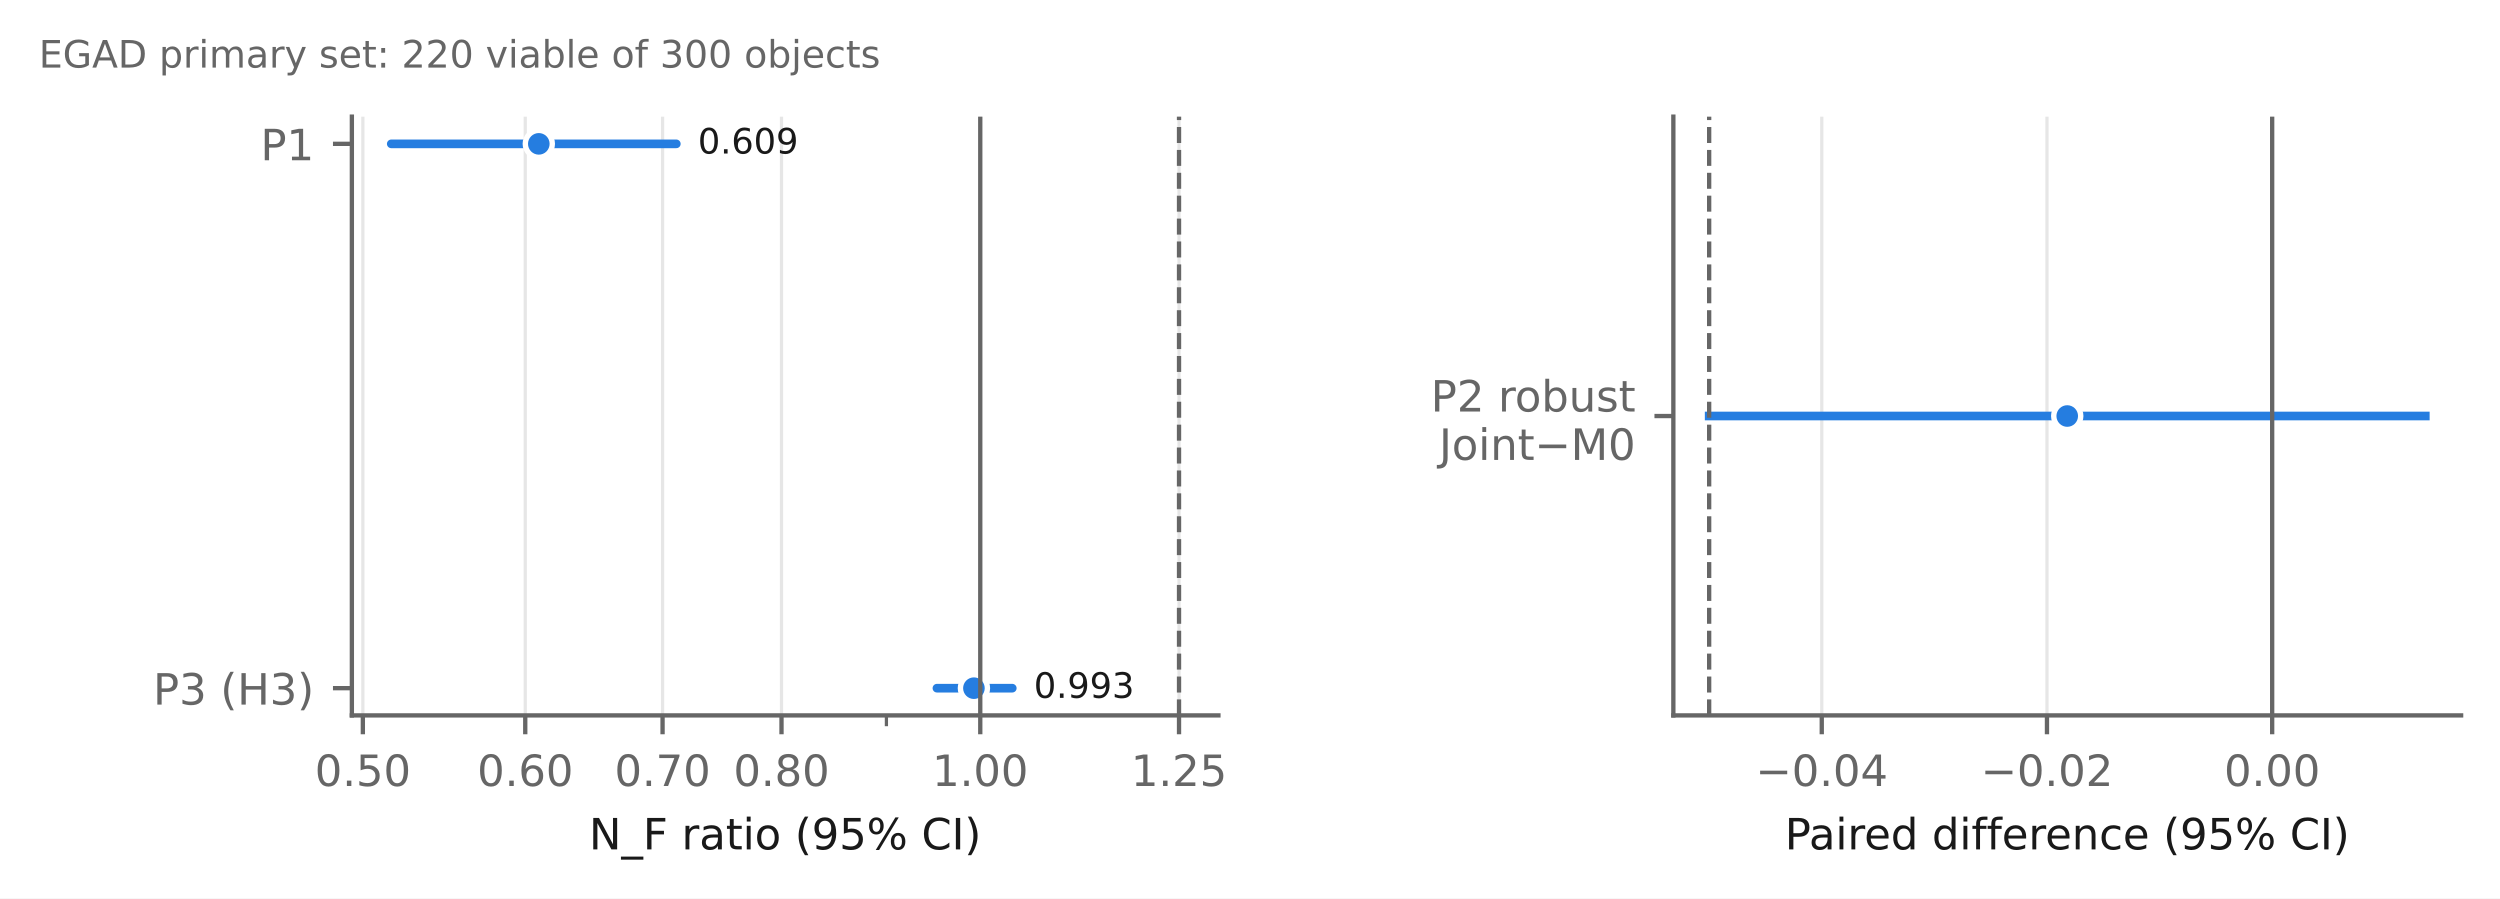
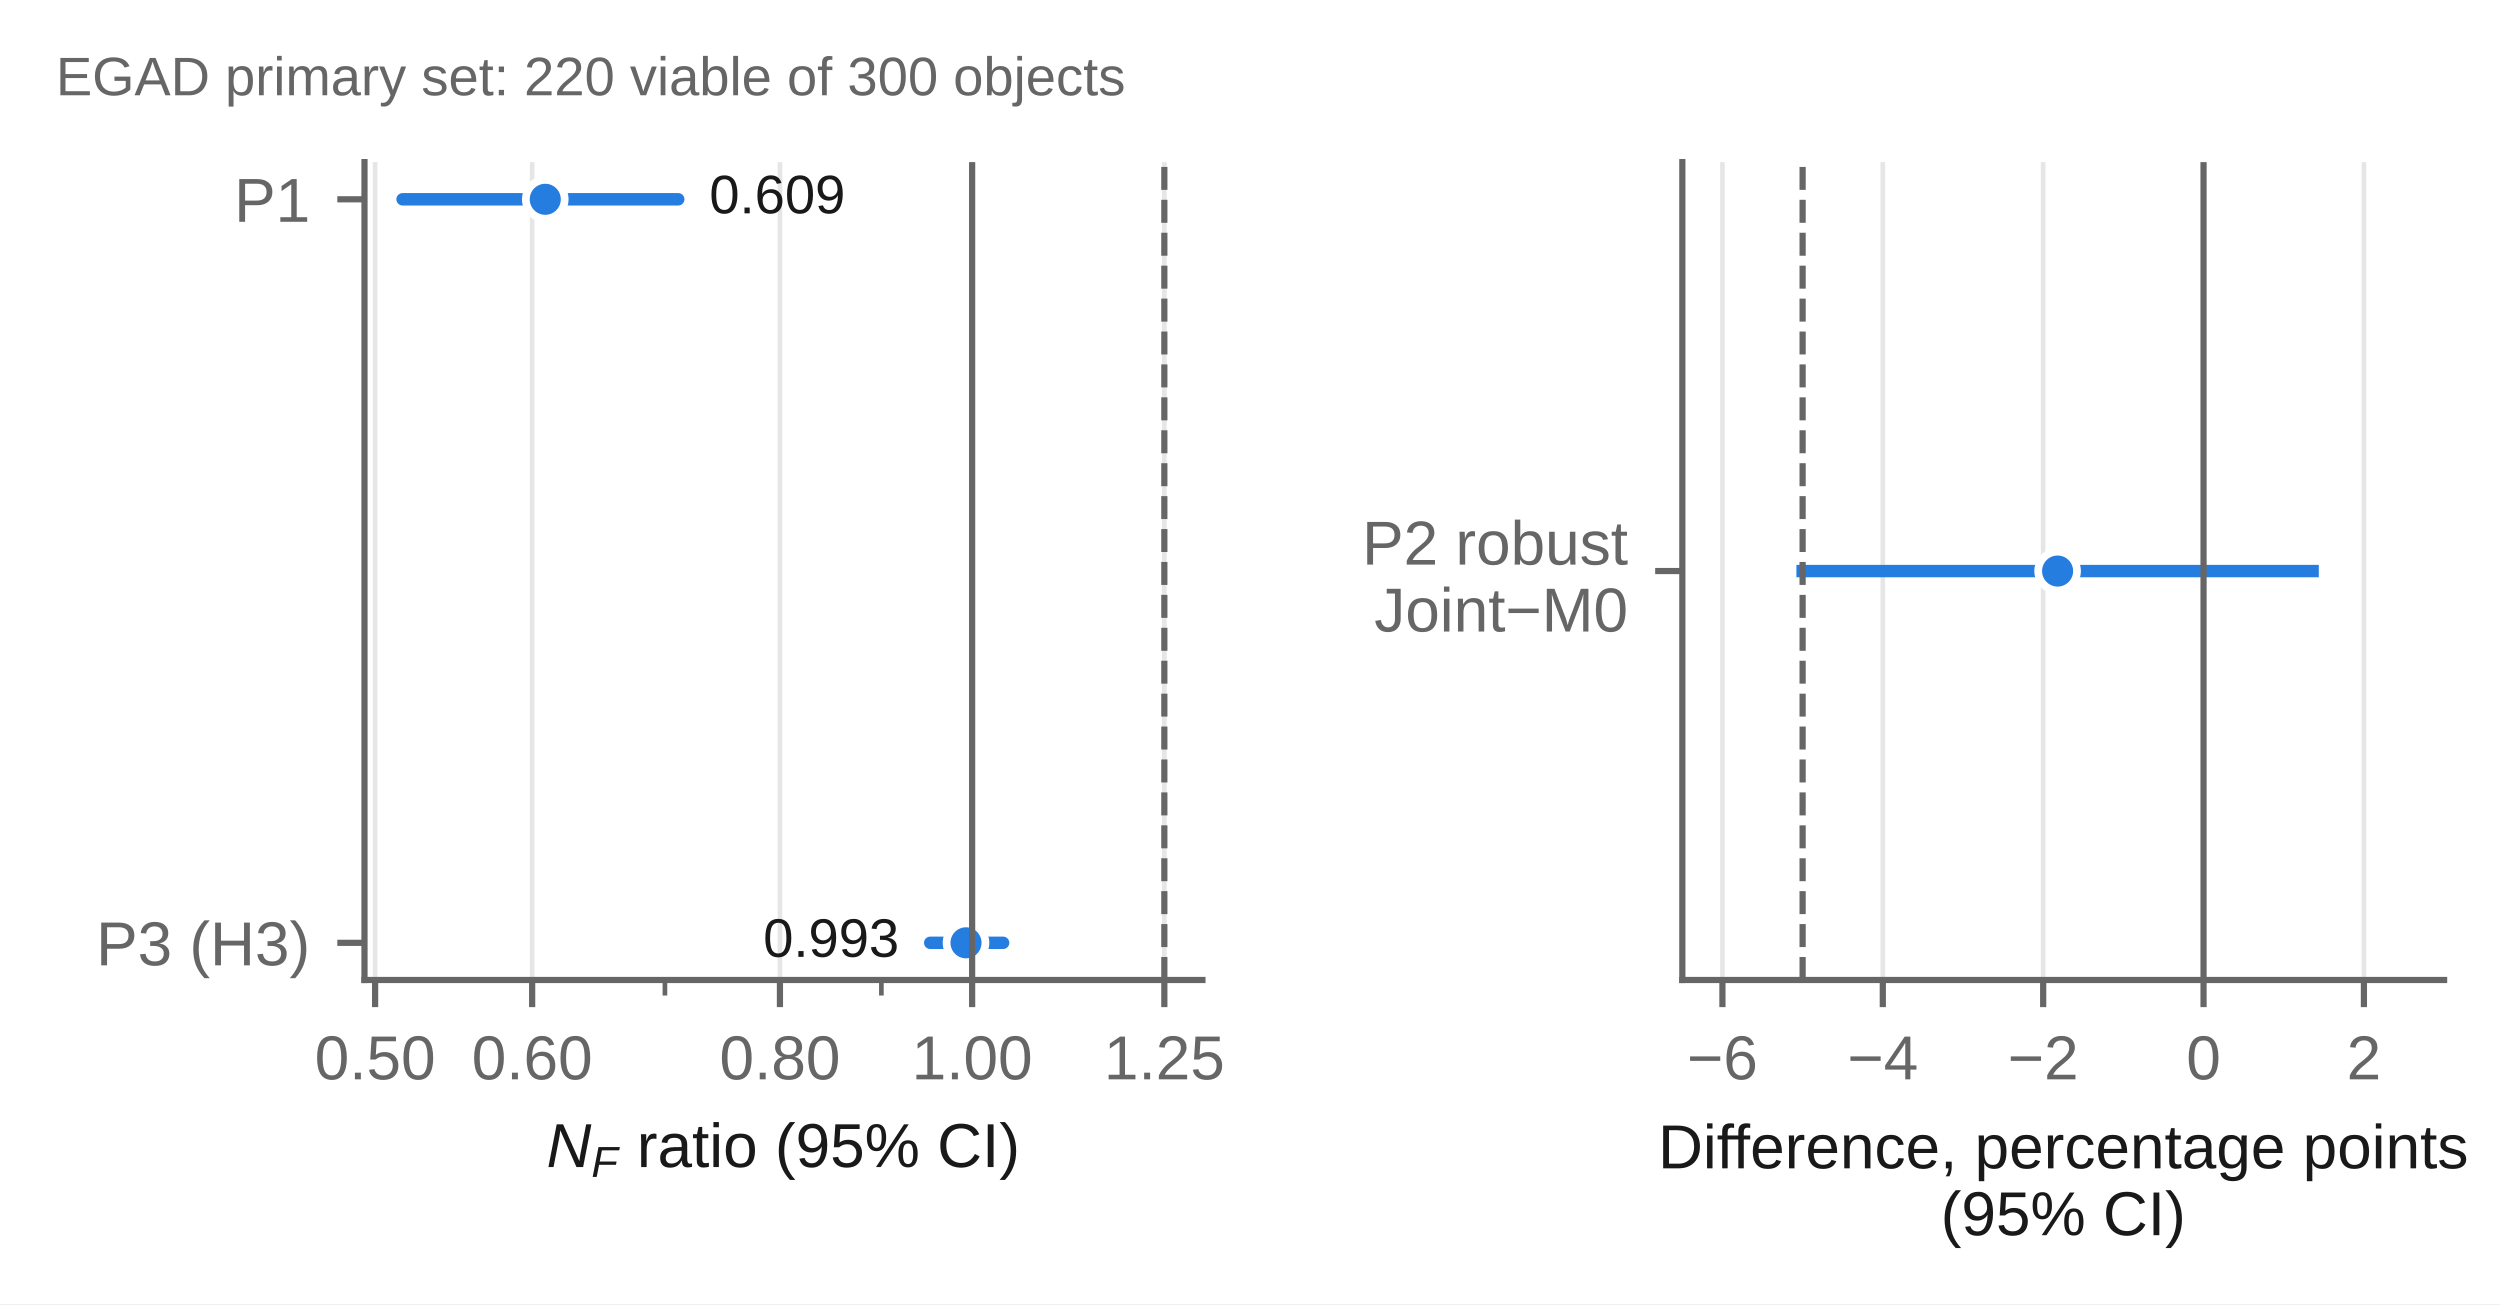
- <svg xmlns="http://www.w3.org/2000/svg" xmlns:xlink="http://www.w3.org/1999/xlink" width="462.96pt" height="166.387pt" viewBox="0 0 462.96 166.387" version="1.1">
+ <svg xmlns="http://www.w3.org/2000/svg" xmlns:xlink="http://www.w3.org/1999/xlink" width="321.984pt" height="167.948pt" viewBox="0 0 321.984 167.948" version="1.1">
  <defs>
    <style type="text/css">*{stroke-linejoin: round; stroke-linecap: butt}</style>
  </defs>
  <g id="figure_1">
    <g id="patch_1">
-       <path d="M 0 166.387  L 462.96 166.387  L 462.96 0  L 0 0  z " style="fill: #ffffff" />
+       <path d="M -0 167.948  L 321.984 167.948  L 321.984 0  L -0 0  z " style="fill: #ffffff" />
    </g>
    <g id="axes_1">
      <g id="patch_2">
-         <path d="M 65.16 132.48  L 225.631 132.48  L 225.631 21.6  L 65.16 21.6  z " style="fill: #ffffff" />
+         <path d="M 46.944 126.216  L 154.865 126.216  L 154.865 20.88  L 46.944 20.88  z " style="fill: #ffffff" />
      </g>
      <g id="matplotlib.axis_1">
        <g id="xtick_1">
          <g id="line2d_1">
-             <path d="M 67.194 132.48  L 67.194 21.6  " clip-path="url(#p4c0dcf8c96)" style="fill: none; stroke: #e6e6e6; stroke-width: 0.6; stroke-linecap: square" />
+             <path d="M 48.312 126.216  L 48.312 20.88  " clip-path="url(#p9c5cf0f6b1)" style="fill: none; stroke: #e6e6e6; stroke-width: 0.6; stroke-linecap: square" />
          </g>
          <g id="line2d_2">
            <defs>
-               <path id="m1e6f1c76d0" d="M 0 0  L 0 3.5  " style="stroke: #666666; stroke-width: 0.8" />
+               <path id="m83d988a1ed" d="M 0 0  L 0 3.5  " style="stroke: #666666; stroke-width: 0.8" />
            </defs>
            <g>
-               <use xlink:href="#m1e6f1c76d0" x="67.194" y="132.48" style="fill: #666666; stroke: #666666; stroke-width: 0.8" />
+               <use xlink:href="#m83d988a1ed" x="48.312" y="126.216" style="fill: #666666; stroke: #666666; stroke-width: 0.8" />
            </g>
          </g>
          <g id="text_1">
-             <text style="font-size: 8px; font-family: 'DejaVu Sans'; text-anchor: middle; fill: #666666" x="67.194" y="145.559" transform="rotate(-0 67.1945 145.5588)">0.50</text>
+             <text style="font-size: 8px; font-family: 'Liberation Sans', 'DejaVu Sans'; text-anchor: middle; fill: #666666" x="48.312" y="139.013" transform="rotate(-0 48.31226 139.0135)">0.50</text>
          </g>
        </g>
        <g id="xtick_2">
          <g id="line2d_3">
-             <path d="M 97.268 132.48  L 97.268 21.6  " clip-path="url(#p4c0dcf8c96)" style="fill: none; stroke: #e6e6e6; stroke-width: 0.6; stroke-linecap: square" />
+             <path d="M 68.538 126.216  L 68.538 20.88  " clip-path="url(#p9c5cf0f6b1)" style="fill: none; stroke: #e6e6e6; stroke-width: 0.6; stroke-linecap: square" />
          </g>
          <g id="line2d_4">
            <g>
-               <use xlink:href="#m1e6f1c76d0" x="97.268" y="132.48" style="fill: #666666; stroke: #666666; stroke-width: 0.8" />
+               <use xlink:href="#m83d988a1ed" x="68.538" y="126.216" style="fill: #666666; stroke: #666666; stroke-width: 0.8" />
            </g>
          </g>
          <g id="text_2">
-             <text style="font-size: 8px; font-family: 'DejaVu Sans'; text-anchor: middle; fill: #666666" x="97.268" y="145.559" transform="rotate(-0 97.2684 145.5588)">0.60</text>
+             <text style="font-size: 8px; font-family: 'Liberation Sans', 'DejaVu Sans'; text-anchor: middle; fill: #666666" x="68.538" y="139.013" transform="rotate(-0 68.53778 139.0135)">0.60</text>
          </g>
        </g>
        <g id="xtick_3">
          <g id="line2d_5">
-             <path d="M 122.696 132.48  L 122.696 21.6  " clip-path="url(#p4c0dcf8c96)" style="fill: none; stroke: #e6e6e6; stroke-width: 0.6; stroke-linecap: square" />
+             <path d="M 100.451 126.216  L 100.451 20.88  " clip-path="url(#p9c5cf0f6b1)" style="fill: none; stroke: #e6e6e6; stroke-width: 0.6; stroke-linecap: square" />
          </g>
          <g id="line2d_6">
            <g>
-               <use xlink:href="#m1e6f1c76d0" x="122.696" y="132.48" style="fill: #666666; stroke: #666666; stroke-width: 0.8" />
+               <use xlink:href="#m83d988a1ed" x="100.451" y="126.216" style="fill: #666666; stroke: #666666; stroke-width: 0.8" />
            </g>
          </g>
          <g id="text_3">
-             <text style="font-size: 8px; font-family: 'DejaVu Sans'; text-anchor: middle; fill: #666666" x="122.696" y="145.559" transform="rotate(-0 122.6955 145.5588)">0.70</text>
+             <text style="font-size: 8px; font-family: 'Liberation Sans', 'DejaVu Sans'; text-anchor: middle; fill: #666666" x="100.451" y="139.013" transform="rotate(-0 100.4513 139.0135)">0.80</text>
          </g>
        </g>
        <g id="xtick_4">
          <g id="line2d_7">
-             <path d="M 144.722 132.48  L 144.722 21.6  " clip-path="url(#p4c0dcf8c96)" style="fill: none; stroke: #e6e6e6; stroke-width: 0.6; stroke-linecap: square" />
+             <path d="M 125.205 126.216  L 125.205 20.88  " clip-path="url(#p9c5cf0f6b1)" style="fill: none; stroke: #e6e6e6; stroke-width: 0.6; stroke-linecap: square" />
          </g>
          <g id="line2d_8">
            <g>
-               <use xlink:href="#m1e6f1c76d0" x="144.722" y="132.48" style="fill: #666666; stroke: #666666; stroke-width: 0.8" />
+               <use xlink:href="#m83d988a1ed" x="125.205" y="126.216" style="fill: #666666; stroke: #666666; stroke-width: 0.8" />
            </g>
          </g>
          <g id="text_4">
-             <text style="font-size: 8px; font-family: 'DejaVu Sans'; text-anchor: middle; fill: #666666" x="144.722" y="145.559" transform="rotate(-0 144.7215 145.5588)">0.80</text>
+             <text style="font-size: 8px; font-family: 'Liberation Sans', 'DejaVu Sans'; text-anchor: middle; fill: #666666" x="125.205" y="139.013" transform="rotate(-0 125.2053 139.0135)">1.00</text>
          </g>
        </g>
        <g id="xtick_5">
          <g id="line2d_9">
-             <path d="M 181.529 132.48  L 181.529 21.6  " clip-path="url(#p4c0dcf8c96)" style="fill: none; stroke: #e6e6e6; stroke-width: 0.6; stroke-linecap: square" />
+             <path d="M 149.959 126.216  L 149.959 20.88  " clip-path="url(#p9c5cf0f6b1)" style="fill: none; stroke: #e6e6e6; stroke-width: 0.6; stroke-linecap: square" />
          </g>
          <g id="line2d_10">
            <g>
-               <use xlink:href="#m1e6f1c76d0" x="181.529" y="132.48" style="fill: #666666; stroke: #666666; stroke-width: 0.8" />
+               <use xlink:href="#m83d988a1ed" x="149.959" y="126.216" style="fill: #666666; stroke: #666666; stroke-width: 0.8" />
            </g>
          </g>
          <g id="text_5">
-             <text style="font-size: 8px; font-family: 'DejaVu Sans'; text-anchor: middle; fill: #666666" x="181.529" y="145.559" transform="rotate(-0 181.529 145.5588)">1.00</text>
+             <text style="font-size: 8px; font-family: 'Liberation Sans', 'DejaVu Sans'; text-anchor: middle; fill: #666666" x="149.959" y="139.013" transform="rotate(-0 149.9594 139.0135)">1.25</text>
          </g>
        </g>
        <g id="xtick_6">
          <g id="line2d_11">
-             <path d="M 218.336 132.48  L 218.336 21.6  " clip-path="url(#p4c0dcf8c96)" style="fill: none; stroke: #e6e6e6; stroke-width: 0.6; stroke-linecap: square" />
-           </g>
+             <defs>
+               <path id="m4b28e0c0bc" d="M 0 0  L 0 2  " style="stroke: #666666; stroke-width: 0.6" />
+             </defs>
+             <g>
+               <use xlink:href="#m4b28e0c0bc" x="85.638" y="126.216" style="fill: #666666; stroke: #666666; stroke-width: 0.6" />
+             </g>
+           </g>
+         </g>
+         <g id="xtick_7">
          <g id="line2d_12">
            <g>
-               <use xlink:href="#m1e6f1c76d0" x="218.336" y="132.48" style="fill: #666666; stroke: #666666; stroke-width: 0.8" />
-             </g>
-           </g>
-           <g id="text_6">
-             <text style="font-size: 8px; font-family: 'DejaVu Sans'; text-anchor: middle; fill: #666666" x="218.336" y="145.559" transform="rotate(-0 218.3365 145.5588)">1.25</text>
-           </g>
-         </g>
-         <g id="xtick_7">
+               <use xlink:href="#m4b28e0c0bc" x="113.517" y="126.216" style="fill: #666666; stroke: #666666; stroke-width: 0.6" />
+             </g>
+           </g>
+         </g>
+         <g id="text_6">
+           <g style="fill: #191919" transform="translate(70.38444 150.5135)">
+             <text>
+               <tspan x="0" y="-0.203" style="font-style: italic; font-size: 8px; font-family: 'Liberation Sans'; fill: #191919">N</tspan>
+               <tspan x="5.777" y="1.067" style="font-style: italic; font-size: 5.6px; font-family: 'Liberation Sans'; fill: #191919">F</tspan>
+               <tspan x="9.41" y="-0.203" style="font-size: 8px; font-family: 'Liberation Sans'; fill: #191919"> </tspan>
+               <tspan x="11.632" y="-0.203" style="font-size: 8px; font-family: 'Liberation Sans'; fill: #191919">r</tspan>
+               <tspan x="14.296" y="-0.203" style="font-size: 8px; font-family: 'Liberation Sans'; fill: #191919">a</tspan>
+               <tspan x="18.746" y="-0.203" style="font-size: 8px; font-family: 'Liberation Sans'; fill: #191919">t</tspan>
+               <tspan x="20.968" y="-0.203" style="font-size: 8px; font-family: 'Liberation Sans'; fill: #191919">i</tspan>
+               <tspan x="22.746" y="-0.203" style="font-size: 8px; font-family: 'Liberation Sans'; fill: #191919">o</tspan>
+               <tspan x="27.195" y="-0.203" style="font-size: 8px; font-family: 'Liberation Sans'; fill: #191919"> </tspan>
+               <tspan x="29.418" y="-0.203" style="font-size: 8px; font-family: 'Liberation Sans'; fill: #191919">(</tspan>
+               <tspan x="32.082" y="-0.203" style="font-size: 8px; font-family: 'Liberation Sans'; fill: #191919">9</tspan>
+               <tspan x="36.531" y="-0.203" style="font-size: 8px; font-family: 'Liberation Sans'; fill: #191919">5</tspan>
+               <tspan x="40.98" y="-0.203" style="font-size: 8px; font-family: 'Liberation Sans'; fill: #191919">%</tspan>
+               <tspan x="48.093" y="-0.203" style="font-size: 8px; font-family: 'Liberation Sans'; fill: #191919"> </tspan>
+               <tspan x="50.316" y="-0.203" style="font-size: 8px; font-family: 'Liberation Sans'; fill: #191919">C</tspan>
+               <tspan x="56.093" y="-0.203" style="font-size: 8px; font-family: 'Liberation Sans'; fill: #191919">I</tspan>
+               <tspan x="58.316" y="-0.203" style="font-size: 8px; font-family: 'Liberation Sans'; fill: #191919">)</tspan>
+             </text>
+           </g>
+         </g>
+       </g>
+       <g id="matplotlib.axis_2">
+         <g id="ytick_1">
          <g id="line2d_13">
            <defs>
-               <path id="mc61fb348fc" d="M 0 0  L 0 2  " style="stroke: #666666; stroke-width: 0.6" />
+               <path id="m36733378bb" d="M 0 0  L -3.5 0  " style="stroke: #666666; stroke-width: 0.8" />
            </defs>
            <g>
-               <use xlink:href="#mc61fb348fc" x="164.15" y="132.48" style="fill: #666666; stroke: #666666; stroke-width: 0.6" />
-             </g>
-           </g>
-         </g>
-         <g id="text_7">
-           <text style="font-size: 8px; font-family: 'DejaVu Sans'; text-anchor: middle; fill: #191919" x="145.395" y="157.301" transform="rotate(-0 145.3953 157.3013)">N_F ratio (95% CI)</text>
-         </g>
-       </g>
-       <g id="matplotlib.axis_2">
-         <g id="ytick_1">
+               <use xlink:href="#m36733378bb" x="46.944" y="25.668" style="fill: #666666; stroke: #666666; stroke-width: 0.8" />
+             </g>
+           </g>
+           <g id="text_7">
+             <text style="font-size: 8px; font-family: 'Liberation Sans', 'DejaVu Sans'; text-anchor: end; fill: #666666" x="39.944" y="28.567" transform="rotate(-0 39.944 28.56675)">P1</text>
+           </g>
+         </g>
+         <g id="ytick_2">
          <g id="line2d_14">
-             <defs>
-               <path id="mad8aecc203" d="M 0 0  L -3.5 0  " style="stroke: #666666; stroke-width: 0.8" />
-             </defs>
-             <g>
-               <use xlink:href="#mad8aecc203" x="65.16" y="26.64" style="fill: #666666; stroke: #666666; stroke-width: 0.8" />
+             <g>
+               <use xlink:href="#m36733378bb" x="46.944" y="121.428" style="fill: #666666; stroke: #666666; stroke-width: 0.8" />
            </g>
          </g>
          <g id="text_8">
-             <text style="font-size: 8px; font-family: 'DejaVu Sans'; text-anchor: end; fill: #666666" x="58.16" y="29.679" transform="rotate(-0 58.16 29.67938)">P1</text>
-           </g>
-         </g>
-         <g id="ytick_2">
-           <g id="line2d_15">
-             <g>
-               <use xlink:href="#mad8aecc203" x="65.16" y="127.44" style="fill: #666666; stroke: #666666; stroke-width: 0.8" />
-             </g>
-           </g>
-           <g id="text_9">
-             <text style="font-size: 8px; font-family: 'DejaVu Sans'; text-anchor: end; fill: #666666" x="58.16" y="130.479" transform="rotate(-0 58.16 130.4794)">P3 (H3)</text>
-           </g>
-         </g>
+             <text style="font-size: 8px; font-family: 'Liberation Sans', 'DejaVu Sans'; text-anchor: end; fill: #666666" x="39.944" y="124.327" transform="rotate(-0 39.944 124.3268)">P3 (H3)</text>
+           </g>
+         </g>
+       </g>
+       <g id="line2d_15">
+         <path d="M 51.849 25.668  L 87.352 25.668  " clip-path="url(#p9c5cf0f6b1)" style="fill: none; stroke: #257de0; stroke-width: 1.6; stroke-linecap: round" />
      </g>
      <g id="line2d_16">
-         <path d="M 72.454 26.64  L 125.244 26.64  " clip-path="url(#p4c0dcf8c96)" style="fill: none; stroke: #257de0; stroke-width: 1.6; stroke-linecap: round" />
+         <defs>
+           <path id="m1a262e4432" d="M 0 2.5  C 0.663 2.5 1.299 2.237 1.768 1.768  C 2.237 1.299 2.5 0.663 2.5 0  C 2.5 -0.663 2.237 -1.299 1.768 -1.768  C 1.299 -2.237 0.663 -2.5 0 -2.5  C -0.663 -2.5 -1.299 -2.237 -1.768 -1.768  C -2.237 -1.299 -2.5 -0.663 -2.5 0  C -2.5 0.663 -2.237 1.299 -1.768 1.768  C -1.299 2.237 -0.663 2.5 0 2.5  z " style="stroke: #ffffff" />
+         </defs>
+         <g clip-path="url(#p9c5cf0f6b1)">
+           <use xlink:href="#m1a262e4432" x="70.226" y="25.668" style="fill: #257de0; stroke: #ffffff" />
+         </g>
      </g>
      <g id="line2d_17">
-         <defs>
-           <path id="mdc0acfa177" d="M 0 2.5  C 0.663 2.5 1.299 2.237 1.768 1.768  C 2.237 1.299 2.5 0.663 2.5 0  C 2.5 -0.663 2.237 -1.299 1.768 -1.768  C 1.299 -2.237 0.663 -2.5 0 -2.5  C -0.663 -2.5 -1.299 -2.237 -1.768 -1.768  C -2.237 -1.299 -2.5 -0.663 -2.5 0  C -2.5 0.663 -2.237 1.299 -1.768 1.768  C -1.299 2.237 -0.663 2.5 0 2.5  z " style="stroke: #ffffff" />
-         </defs>
-         <g clip-path="url(#p4c0dcf8c96)">
-           <use xlink:href="#mdc0acfa177" x="99.778" y="26.64" style="fill: #257de0; stroke: #ffffff" />
-         </g>
+         <path d="M 119.807 121.428  L 129.193 121.428  " clip-path="url(#p9c5cf0f6b1)" style="fill: none; stroke: #257de0; stroke-width: 1.6; stroke-linecap: round" />
      </g>
      <g id="line2d_18">
-         <path d="M 173.502 127.44  L 187.458 127.44  " clip-path="url(#p4c0dcf8c96)" style="fill: none; stroke: #257de0; stroke-width: 1.6; stroke-linecap: round" />
+         <g clip-path="url(#p9c5cf0f6b1)">
+           <use xlink:href="#m1a262e4432" x="124.415" y="121.428" style="fill: #257de0; stroke: #ffffff" />
+         </g>
      </g>
      <g id="line2d_19">
-         <g clip-path="url(#p4c0dcf8c96)">
-           <use xlink:href="#mdc0acfa177" x="180.354" y="127.44" style="fill: #257de0; stroke: #ffffff" />
-         </g>
+         <path d="M 125.205 126.216  L 125.205 20.88  " clip-path="url(#p9c5cf0f6b1)" style="fill: none; stroke: #666666; stroke-width: 0.8; stroke-linecap: square" />
      </g>
      <g id="line2d_20">
-         <path d="M 181.529 132.48  L 181.529 21.6  " clip-path="url(#p4c0dcf8c96)" style="fill: none; stroke: #666666; stroke-width: 0.8; stroke-linecap: square" />
-       </g>
-       <g id="line2d_21">
-         <path d="M 218.336 132.48  L 218.336 21.6  " clip-path="url(#p4c0dcf8c96)" style="fill: none; stroke-dasharray: 2.96,1.28; stroke-dashoffset: 0; stroke: #666666; stroke-width: 0.8" />
+         <path d="M 149.959 126.216  L 149.959 20.88  " clip-path="url(#p9c5cf0f6b1)" style="fill: none; stroke-dasharray: 2.96,1.28; stroke-dashoffset: 0; stroke: #666666; stroke-width: 0.8" />
      </g>
      <g id="patch_3">
-         <path d="M 65.16 132.48  L 65.16 21.6  " style="fill: none; stroke: #666666; stroke-width: 0.8; stroke-linejoin: miter; stroke-linecap: square" />
+         <path d="M 46.944 126.216  L 46.944 20.88  " style="fill: none; stroke: #666666; stroke-width: 0.8; stroke-linejoin: miter; stroke-linecap: square" />
      </g>
      <g id="patch_4">
-         <path d="M 65.16 132.48  L 225.631 132.48  " style="fill: none; stroke: #666666; stroke-width: 0.8; stroke-linejoin: miter; stroke-linecap: square" />
+         <path d="M 46.944 126.216  L 154.865 126.216  " style="fill: none; stroke: #666666; stroke-width: 0.8; stroke-linejoin: miter; stroke-linecap: square" />
+       </g>
+       <g id="text_9">
+         <text style="font-size: 7px; font-family: 'Liberation Sans', 'DejaVu Sans'; text-anchor: start; fill: #191919" x="91.352" y="27.478" transform="rotate(-0 91.3523 27.47816)">0.609</text>
      </g>
      <g id="text_10">
-         <text style="font-size: 6.5px; font-family: 'DejaVu Sans'; text-anchor: start; fill: #191919" x="129.244" y="28.434" transform="rotate(-0 129.2442 28.43359)">0.609</text>
-       </g>
-       <g id="text_11">
-         <text style="font-size: 6.5px; font-family: 'DejaVu Sans'; text-anchor: start; fill: #191919" x="191.458" y="129.234" transform="rotate(-0 191.4583 129.2336)">0.993</text>
+         <text style="font-size: 7px; font-family: 'Liberation Sans', 'DejaVu Sans'; text-anchor: end; fill: #191919" x="115.807" y="123.238" transform="rotate(-0 115.8068 123.2382)">0.993</text>
      </g>
    </g>
    <g id="axes_2">
      <g id="patch_5">
-         <path d="M 309.878 132.48  L 455.76 132.48  L 455.76 21.6  L 309.878 21.6  z " style="fill: #ffffff" />
+         <path d="M 216.674 126.216  L 314.784 126.216  L 314.784 20.88  L 216.674 20.88  z " style="fill: #ffffff" />
      </g>
      <g id="matplotlib.axis_3">
        <g id="xtick_8">
+           <g id="line2d_21">
+             <path d="M 221.838 126.216  L 221.838 20.88  " clip-path="url(#pb3648f2c77)" style="fill: none; stroke: #e6e6e6; stroke-width: 0.6; stroke-linecap: square" />
+           </g>
          <g id="line2d_22">
-             <path d="M 337.361 132.48  L 337.361 21.6  " clip-path="url(#pab66fa1b1d)" style="fill: none; stroke: #e6e6e6; stroke-width: 0.6; stroke-linecap: square" />
-           </g>
+             <g>
+               <use xlink:href="#m83d988a1ed" x="221.838" y="126.216" style="fill: #666666; stroke: #666666; stroke-width: 0.8" />
+             </g>
+           </g>
+           <g id="text_11">
+             <text style="font-size: 8px; font-family: 'Liberation Sans', 'DejaVu Sans'; text-anchor: middle; fill: #666666" x="221.838" y="139.013" transform="rotate(-0 221.8378 139.0135)">−6</text>
+           </g>
+         </g>
+         <g id="xtick_9">
          <g id="line2d_23">
-             <g>
-               <use xlink:href="#m1e6f1c76d0" x="337.361" y="132.48" style="fill: #666666; stroke: #666666; stroke-width: 0.8" />
+             <path d="M 242.493 126.216  L 242.493 20.88  " clip-path="url(#pb3648f2c77)" style="fill: none; stroke: #e6e6e6; stroke-width: 0.6; stroke-linecap: square" />
+           </g>
+           <g id="line2d_24">
+             <g>
+               <use xlink:href="#m83d988a1ed" x="242.493" y="126.216" style="fill: #666666; stroke: #666666; stroke-width: 0.8" />
            </g>
          </g>
          <g id="text_12">
-             <text style="font-size: 8px; font-family: 'DejaVu Sans'; text-anchor: middle; fill: #666666" x="337.361" y="145.559" transform="rotate(-0 337.3609 145.5588)">−0.04</text>
-           </g>
-         </g>
-         <g id="xtick_9">
-           <g id="line2d_24">
-             <path d="M 379.065 132.48  L 379.065 21.6  " clip-path="url(#pab66fa1b1d)" style="fill: none; stroke: #e6e6e6; stroke-width: 0.6; stroke-linecap: square" />
-           </g>
+             <text style="font-size: 8px; font-family: 'Liberation Sans', 'DejaVu Sans'; text-anchor: middle; fill: #666666" x="242.493" y="139.013" transform="rotate(-0 242.4925 139.0135)">−4</text>
+           </g>
+         </g>
+         <g id="xtick_10">
          <g id="line2d_25">
-             <g>
-               <use xlink:href="#m1e6f1c76d0" x="379.065" y="132.48" style="fill: #666666; stroke: #666666; stroke-width: 0.8" />
+             <path d="M 263.147 126.216  L 263.147 20.88  " clip-path="url(#pb3648f2c77)" style="fill: none; stroke: #e6e6e6; stroke-width: 0.6; stroke-linecap: square" />
+           </g>
+           <g id="line2d_26">
+             <g>
+               <use xlink:href="#m83d988a1ed" x="263.147" y="126.216" style="fill: #666666; stroke: #666666; stroke-width: 0.8" />
            </g>
          </g>
          <g id="text_13">
-             <text style="font-size: 8px; font-family: 'DejaVu Sans'; text-anchor: middle; fill: #666666" x="379.065" y="145.559" transform="rotate(-0 379.0654 145.5588)">−0.02</text>
-           </g>
-         </g>
-         <g id="xtick_10">
-           <g id="line2d_26">
-             <path d="M 420.77 132.48  L 420.77 21.6  " clip-path="url(#pab66fa1b1d)" style="fill: none; stroke: #e6e6e6; stroke-width: 0.6; stroke-linecap: square" />
-           </g>
+             <text style="font-size: 8px; font-family: 'Liberation Sans', 'DejaVu Sans'; text-anchor: middle; fill: #666666" x="263.147" y="139.013" transform="rotate(-0 263.1472 139.0135)">−2</text>
+           </g>
+         </g>
+         <g id="xtick_11">
          <g id="line2d_27">
-             <g>
-               <use xlink:href="#m1e6f1c76d0" x="420.77" y="132.48" style="fill: #666666; stroke: #666666; stroke-width: 0.8" />
+             <path d="M 283.802 126.216  L 283.802 20.88  " clip-path="url(#pb3648f2c77)" style="fill: none; stroke: #e6e6e6; stroke-width: 0.6; stroke-linecap: square" />
+           </g>
+           <g id="line2d_28">
+             <g>
+               <use xlink:href="#m83d988a1ed" x="283.802" y="126.216" style="fill: #666666; stroke: #666666; stroke-width: 0.8" />
            </g>
          </g>
          <g id="text_14">
-             <text style="font-size: 8px; font-family: 'DejaVu Sans'; text-anchor: middle; fill: #666666" x="420.77" y="145.559" transform="rotate(-0 420.7699 145.5588)">0.00</text>
-           </g>
-         </g>
-         <g id="text_15">
-           <text style="font-size: 8px; font-family: 'DejaVu Sans'; text-anchor: middle; fill: #191919" x="382.819" y="157.301" transform="rotate(-0 382.8188 157.3013)">Paired difference (95% CI)</text>
+             <text style="font-size: 8px; font-family: 'Liberation Sans', 'DejaVu Sans'; text-anchor: middle; fill: #666666" x="283.802" y="139.013" transform="rotate(-0 283.8019 139.0135)">0</text>
+           </g>
+         </g>
+         <g id="xtick_12">
+           <g id="line2d_29">
+             <path d="M 304.457 126.216  L 304.457 20.88  " clip-path="url(#pb3648f2c77)" style="fill: none; stroke: #e6e6e6; stroke-width: 0.6; stroke-linecap: square" />
+           </g>
+           <g id="line2d_30">
+             <g>
+               <use xlink:href="#m83d988a1ed" x="304.457" y="126.216" style="fill: #666666; stroke: #666666; stroke-width: 0.8" />
+             </g>
+           </g>
+           <g id="text_15">
+             <text style="font-size: 8px; font-family: 'Liberation Sans', 'DejaVu Sans'; text-anchor: middle; fill: #666666" x="304.457" y="139.013" transform="rotate(-0 304.4566 139.0135)">2</text>
+           </g>
+         </g>
+         <g id="text_16">
+           <text style="font-size: 8px; font-family: 'Liberation Sans', 'DejaVu Sans'; fill: #191919" transform="translate(213.5491 150.471)">Difference, percentage points</text>
+           <text style="font-size: 8px; font-family: 'Liberation Sans', 'DejaVu Sans'; fill: #191919" transform="translate(249.9484 159.088)">(95% CI)</text>
        </g>
      </g>
      <g id="matplotlib.axis_4">
        <g id="ytick_3">
-           <g id="line2d_28">
-             <g>
-               <use xlink:href="#mad8aecc203" x="309.878" y="77.04" style="fill: #666666; stroke: #666666; stroke-width: 0.8" />
-             </g>
-           </g>
-           <g id="text_16">
-             <text style="font-size: 8px; font-family: 'DejaVu Sans'; fill: #666666" transform="translate(264.9651 76.20812)">P2 robust</text>
-             <text style="font-size: 8px; font-family: 'DejaVu Sans'; fill: #666666" transform="translate(266.4976 85.16638)">Joint−M0</text>
-           </g>
-         </g>
-       </g>
-       <g id="line2d_29">
-         <path d="M 316.509 77.04  L 449.129 77.04  " clip-path="url(#pab66fa1b1d)" style="fill: none; stroke: #257de0; stroke-width: 1.6; stroke-linecap: square" />
-       </g>
-       <g id="line2d_30">
-         <g clip-path="url(#pab66fa1b1d)">
-           <use xlink:href="#mdc0acfa177" x="382.819" y="77.04" style="fill: #257de0; stroke: #ffffff" />
-         </g>
-       </g>
-       <g id="line2d_31">
-         <path d="M 420.77 132.48  L 420.77 21.6  " clip-path="url(#pab66fa1b1d)" style="fill: none; stroke: #666666; stroke-width: 0.8; stroke-linecap: square" />
+           <g id="line2d_31">
+             <g>
+               <use xlink:href="#m36733378bb" x="216.674" y="73.548" style="fill: #666666; stroke: #666666; stroke-width: 0.8" />
+             </g>
+           </g>
+           <g id="text_17">
+             <text style="font-size: 8px; font-family: 'Liberation Sans', 'DejaVu Sans'; fill: #666666" transform="translate(175.4341 72.718)">P2 robust</text>
+             <text style="font-size: 8px; font-family: 'Liberation Sans', 'DejaVu Sans'; fill: #666666" transform="translate(176.9916 81.335)">Joint−M0</text>
+           </g>
+         </g>
      </g>
      <g id="line2d_32">
-         <path d="M 316.509 132.48  L 316.509 21.6  " clip-path="url(#pab66fa1b1d)" style="fill: none; stroke-dasharray: 2.96,1.28; stroke-dashoffset: 0; stroke: #666666; stroke-width: 0.8" />
+         <path d="M 232.165 73.548  L 297.847 73.548  " clip-path="url(#pb3648f2c77)" style="fill: none; stroke: #257de0; stroke-width: 1.6; stroke-linecap: square" />
+       </g>
+       <g id="line2d_33">
+         <g clip-path="url(#pb3648f2c77)">
+           <use xlink:href="#m1a262e4432" x="265.006" y="73.548" style="fill: #257de0; stroke: #ffffff" />
+         </g>
+       </g>
+       <g id="line2d_34">
+         <path d="M 283.802 126.216  L 283.802 20.88  " clip-path="url(#pb3648f2c77)" style="fill: none; stroke: #666666; stroke-width: 0.8; stroke-linecap: square" />
+       </g>
+       <g id="line2d_35">
+         <path d="M 232.165 126.216  L 232.165 20.88  " clip-path="url(#pb3648f2c77)" style="fill: none; stroke-dasharray: 2.96,1.28; stroke-dashoffset: 0; stroke: #666666; stroke-width: 0.8" />
      </g>
      <g id="patch_6">
-         <path d="M 309.878 132.48  L 309.878 21.6  " style="fill: none; stroke: #666666; stroke-width: 0.8; stroke-linejoin: miter; stroke-linecap: square" />
+         <path d="M 216.674 126.216  L 216.674 20.88  " style="fill: none; stroke: #666666; stroke-width: 0.8; stroke-linejoin: miter; stroke-linecap: square" />
      </g>
      <g id="patch_7">
-         <path d="M 309.878 132.48  L 455.76 132.48  " style="fill: none; stroke: #666666; stroke-width: 0.8; stroke-linejoin: miter; stroke-linecap: square" />
+         <path d="M 216.674 126.216  L 314.784 126.216  " style="fill: none; stroke: #666666; stroke-width: 0.8; stroke-linejoin: miter; stroke-linecap: square" />
      </g>
    </g>
-     <g id="text_17">
-       <text style="font-size: 7px; font-family: 'DejaVu Sans'; text-anchor: start; fill: #666666" x="7.2" y="12.519" transform="rotate(-0 7.2 12.51891)">EGAD primary set: 220 viable of 300 objects</text>
+     <g id="text_18">
+       <text style="font-size: 7px; font-family: 'Liberation Sans', 'DejaVu Sans'; text-anchor: start; fill: #666666" x="7.2" y="12.273" transform="rotate(-0 7.2 12.27281)">EGAD primary set: 220 viable of 300 objects</text>
    </g>
  </g>
  <defs>
-     <clipPath id="p4c0dcf8c96">
-       <rect x="65.16" y="21.6" width="160.471" height="110.88" />
+     <clipPath id="p9c5cf0f6b1">
+       <rect x="46.944" y="20.88" width="107.921" height="105.336" />
    </clipPath>
-     <clipPath id="pab66fa1b1d">
-       <rect x="309.878" y="21.6" width="145.882" height="110.88" />
+     <clipPath id="pb3648f2c77">
+       <rect x="216.674" y="20.88" width="98.11" height="105.336" />
    </clipPath>
  </defs>
</svg>
